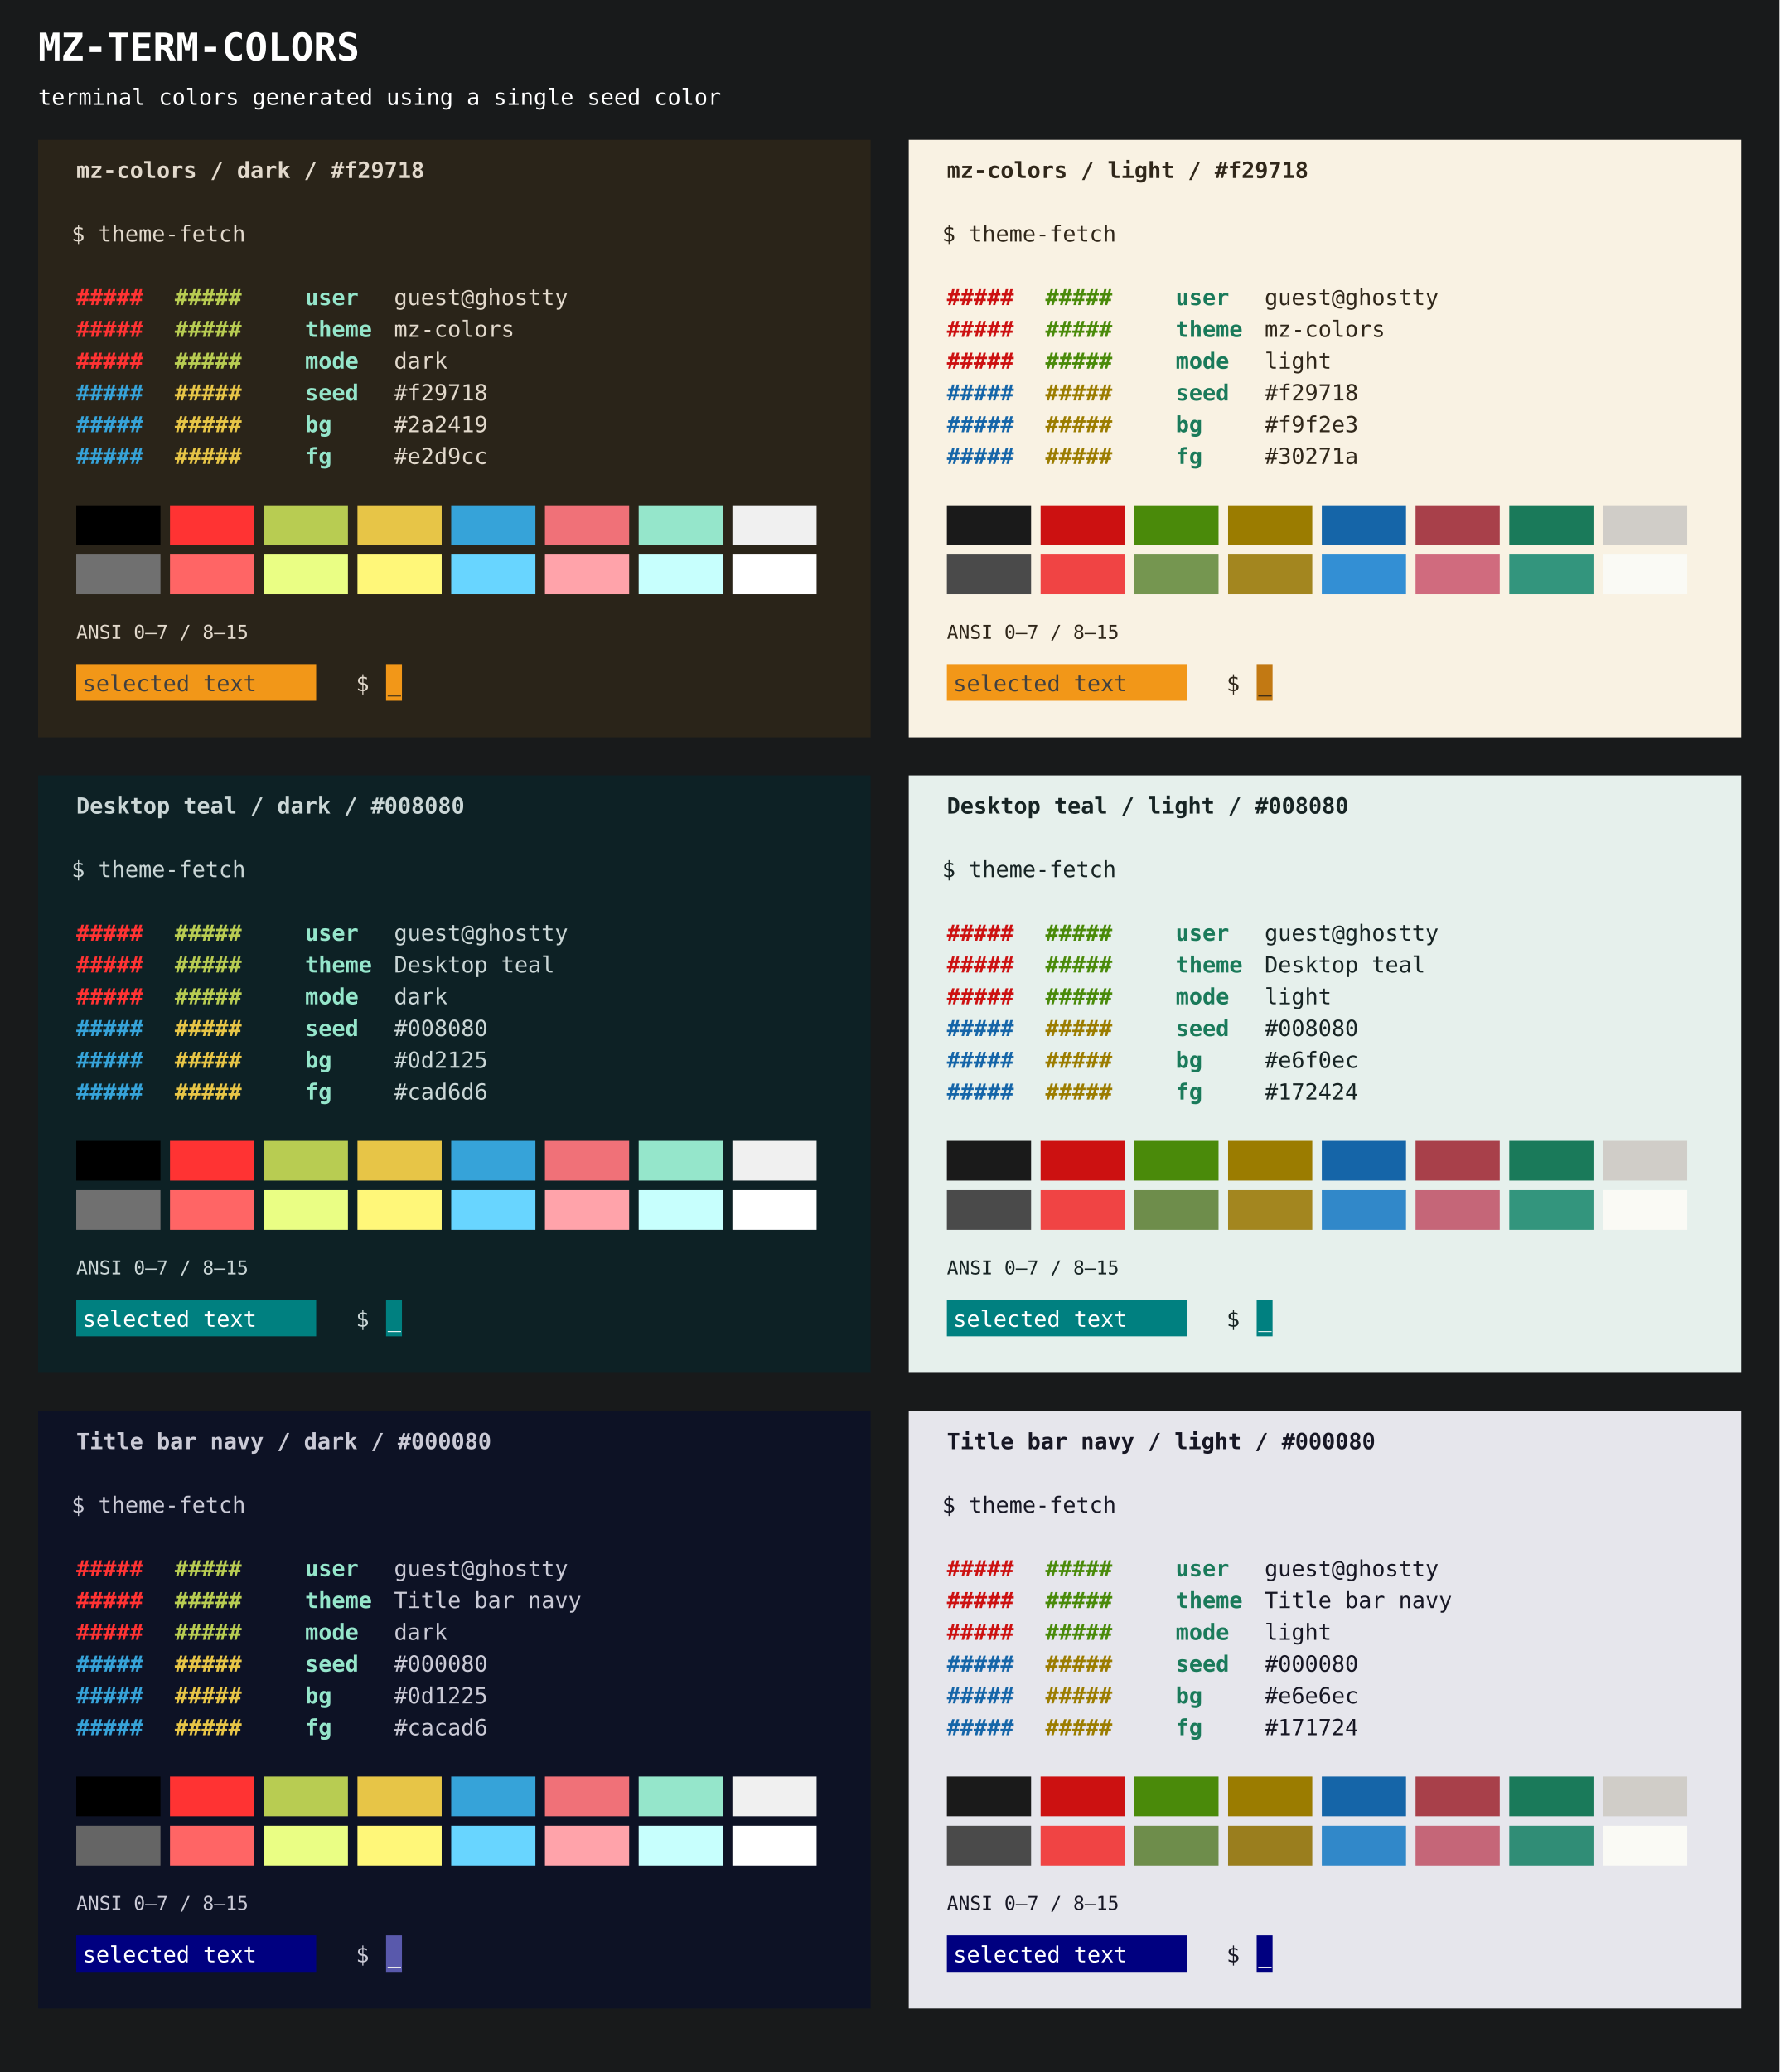
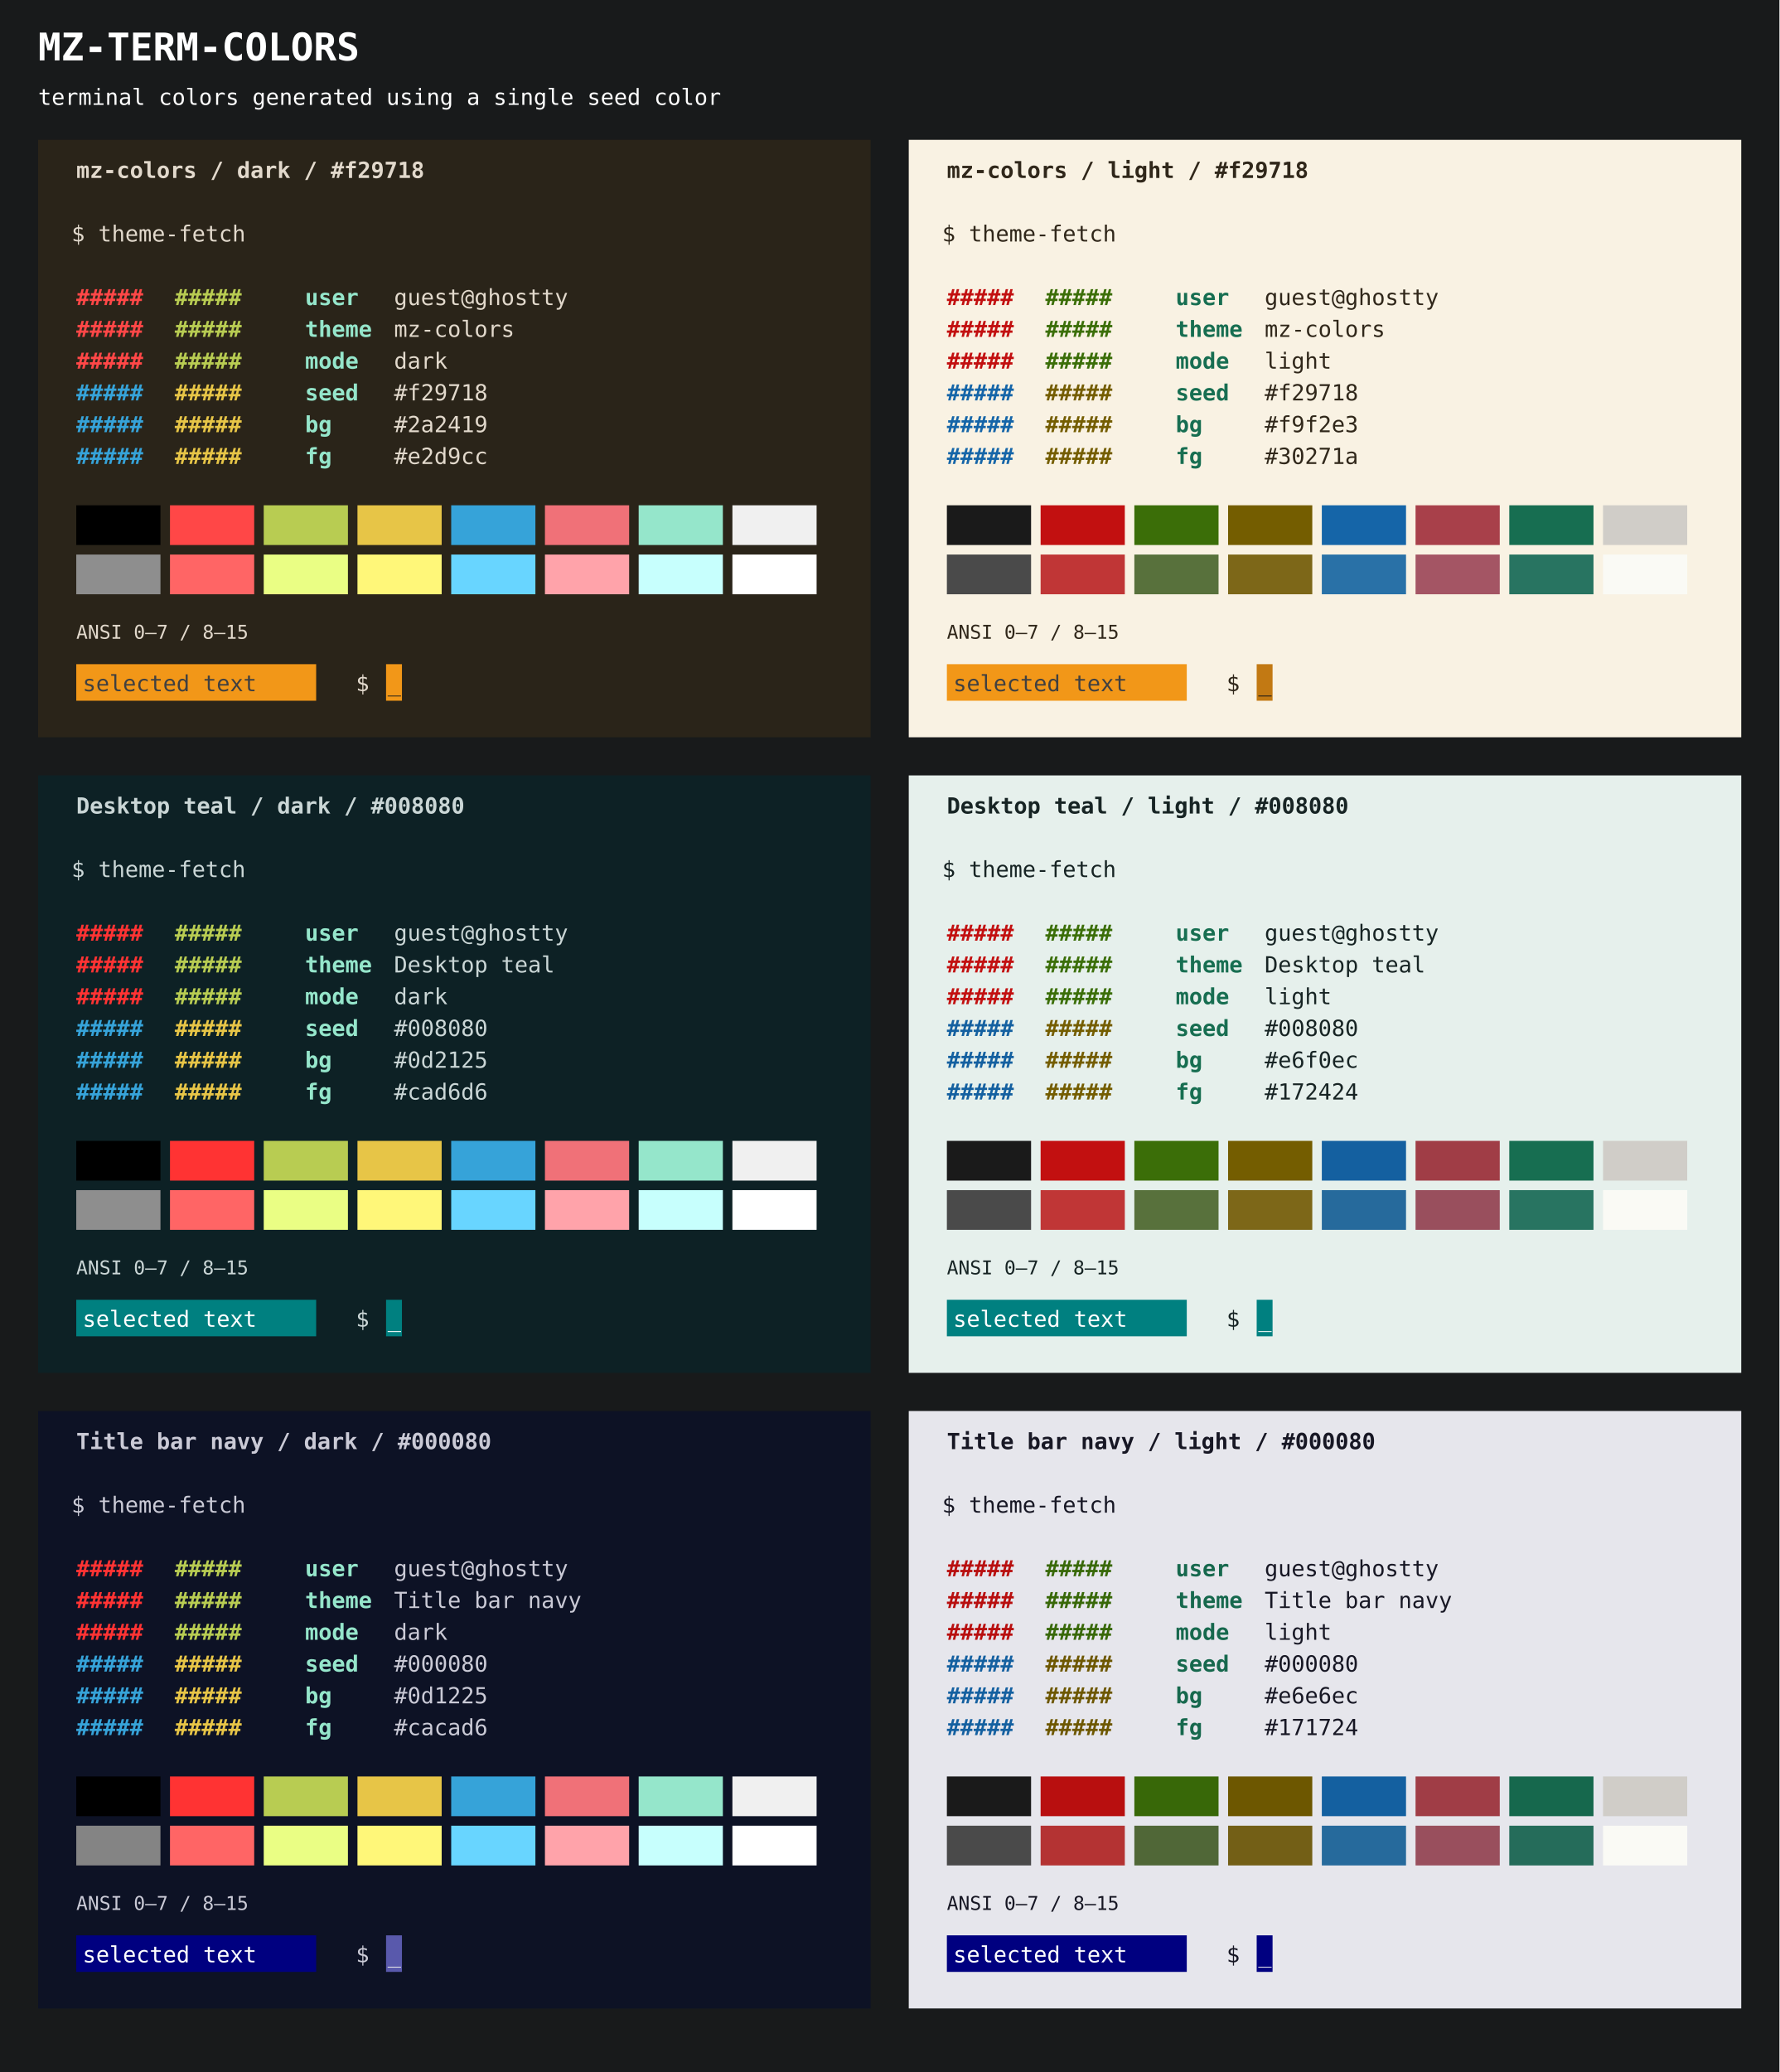
<svg xmlns="http://www.w3.org/2000/svg" width="1120" height="1304" viewBox="0 0 1120 1304" role="img" aria-labelledby="title desc">
  <rect width="100%" height="100%" fill="#181a1b" />
  <g font-family="Iosevka, DejaVu Sans Mono, Liberation Mono, monospace" font-size="14">
    <text x="24" y="38" fill="#ffffff" font-size="24" font-weight="bold" xml:space="preserve">MZ-TERM-COLORS</text>
    <text x="24" y="66" fill="#ffffff" font-size="14" xml:space="preserve">terminal colors generated using a single seed color</text>
    <rect x="24" y="88" width="524" height="376" fill="#2a2419" />
    <text x="48" y="112" fill="#e2d9cc" font-size="14" font-weight="bold" xml:space="preserve">mz-colors / dark / #f29718</text>
    <text x="45" y="152" fill="#e2d9cc" font-size="14" xml:space="preserve">$ theme-fetch</text>
-     <text x="48" y="192" fill="#ff3333" font-size="14" font-weight="bold" xml:space="preserve">#####</text>
+     <text x="48" y="192" fill="#ff4747" font-size="14" font-weight="bold" xml:space="preserve">#####</text>
    <text x="110" y="192" fill="#b8cc52" font-size="14" font-weight="bold" xml:space="preserve">#####</text>
-     <text x="48" y="212" fill="#ff3333" font-size="14" font-weight="bold" xml:space="preserve">#####</text>
+     <text x="48" y="212" fill="#ff4747" font-size="14" font-weight="bold" xml:space="preserve">#####</text>
    <text x="110" y="212" fill="#b8cc52" font-size="14" font-weight="bold" xml:space="preserve">#####</text>
-     <text x="48" y="232" fill="#ff3333" font-size="14" font-weight="bold" xml:space="preserve">#####</text>
+     <text x="48" y="232" fill="#ff4747" font-size="14" font-weight="bold" xml:space="preserve">#####</text>
    <text x="110" y="232" fill="#b8cc52" font-size="14" font-weight="bold" xml:space="preserve">#####</text>
    <text x="48" y="252" fill="#36a3d9" font-size="14" font-weight="bold" xml:space="preserve">#####</text>
    <text x="110" y="252" fill="#e7c547" font-size="14" font-weight="bold" xml:space="preserve">#####</text>
    <text x="48" y="272" fill="#36a3d9" font-size="14" font-weight="bold" xml:space="preserve">#####</text>
    <text x="110" y="272" fill="#e7c547" font-size="14" font-weight="bold" xml:space="preserve">#####</text>
    <text x="48" y="292" fill="#36a3d9" font-size="14" font-weight="bold" xml:space="preserve">#####</text>
    <text x="110" y="292" fill="#e7c547" font-size="14" font-weight="bold" xml:space="preserve">#####</text>
    <text x="192" y="192" fill="#95e6cb" font-size="14" font-weight="bold" xml:space="preserve">user </text>
    <text x="248" y="192" fill="#e2d9cc" font-size="14" xml:space="preserve">guest@ghostty</text>
    <text x="192" y="212" fill="#95e6cb" font-size="14" font-weight="bold" xml:space="preserve">theme</text>
    <text x="248" y="212" fill="#e2d9cc" font-size="14" xml:space="preserve">mz-colors</text>
    <text x="192" y="232" fill="#95e6cb" font-size="14" font-weight="bold" xml:space="preserve">mode </text>
    <text x="248" y="232" fill="#e2d9cc" font-size="14" xml:space="preserve">dark</text>
    <text x="192" y="252" fill="#95e6cb" font-size="14" font-weight="bold" xml:space="preserve">seed </text>
    <text x="248" y="252" fill="#e2d9cc" font-size="14" xml:space="preserve">#f29718</text>
    <text x="192" y="272" fill="#95e6cb" font-size="14" font-weight="bold" xml:space="preserve">bg   </text>
    <text x="248" y="272" fill="#e2d9cc" font-size="14" xml:space="preserve">#2a2419</text>
    <text x="192" y="292" fill="#95e6cb" font-size="14" font-weight="bold" xml:space="preserve">fg   </text>
    <text x="248" y="292" fill="#e2d9cc" font-size="14" xml:space="preserve">#e2d9cc</text>
    <rect x="48" y="318" width="53" height="25" fill="#000000" />
-     <rect x="107" y="318" width="53" height="25" fill="#ff3333" />
+     <rect x="107" y="318" width="53" height="25" fill="#ff4747" />
    <rect x="166" y="318" width="53" height="25" fill="#b8cc52" />
    <rect x="225" y="318" width="53" height="25" fill="#e7c547" />
    <rect x="284" y="318" width="53" height="25" fill="#36a3d9" />
    <rect x="343" y="318" width="53" height="25" fill="#f07178" />
    <rect x="402" y="318" width="53" height="25" fill="#95e6cb" />
    <rect x="461" y="318" width="53" height="25" fill="#f0f0f0" />
-     <rect x="48" y="349" width="53" height="25" fill="#707070" />
+     <rect x="48" y="349" width="53" height="25" fill="#8e8e8e" />
    <rect x="107" y="349" width="53" height="25" fill="#ff6565" />
    <rect x="166" y="349" width="53" height="25" fill="#eafe84" />
    <rect x="225" y="349" width="53" height="25" fill="#fff779" />
    <rect x="284" y="349" width="53" height="25" fill="#68d5ff" />
    <rect x="343" y="349" width="53" height="25" fill="#ffa3aa" />
    <rect x="402" y="349" width="53" height="25" fill="#c7fffd" />
    <rect x="461" y="349" width="53" height="25" fill="#ffffff" />
    <text x="48" y="402" fill="#e2d9cc" font-size="12" xml:space="preserve">ANSI 0–7 / 8–15</text>
    <rect x="48" y="418" width="151" height="23" fill="#f29718" />
    <text x="52" y="435" fill="#404040" font-size="14" xml:space="preserve">selected text</text>
    <text x="224" y="435" fill="#e2d9cc" font-size="14" xml:space="preserve">$ </text>
    <rect x="243" y="418" width="10" height="23" fill="#f29718" />
    <text x="244" y="435" fill="#2a2419" font-size="14" xml:space="preserve">_</text>
    <rect x="572" y="88" width="524" height="376" fill="#f9f2e3" />
    <text x="596" y="112" fill="#30271a" font-size="14" font-weight="bold" xml:space="preserve">mz-colors / light / #f29718</text>
    <text x="593" y="152" fill="#30271a" font-size="14" xml:space="preserve">$ theme-fetch</text>
-     <text x="596" y="192" fill="#cc1111" font-size="14" font-weight="bold" xml:space="preserve">#####</text>
-     <text x="658" y="192" fill="#4a8a0a" font-size="14" font-weight="bold" xml:space="preserve">#####</text>
-     <text x="596" y="212" fill="#cc1111" font-size="14" font-weight="bold" xml:space="preserve">#####</text>
-     <text x="658" y="212" fill="#4a8a0a" font-size="14" font-weight="bold" xml:space="preserve">#####</text>
-     <text x="596" y="232" fill="#cc1111" font-size="14" font-weight="bold" xml:space="preserve">#####</text>
-     <text x="658" y="232" fill="#4a8a0a" font-size="14" font-weight="bold" xml:space="preserve">#####</text>
+     <text x="596" y="192" fill="#c21010" font-size="14" font-weight="bold" xml:space="preserve">#####</text>
+     <text x="658" y="192" fill="#3b6e08" font-size="14" font-weight="bold" xml:space="preserve">#####</text>
+     <text x="596" y="212" fill="#c21010" font-size="14" font-weight="bold" xml:space="preserve">#####</text>
+     <text x="658" y="212" fill="#3b6e08" font-size="14" font-weight="bold" xml:space="preserve">#####</text>
+     <text x="596" y="232" fill="#c21010" font-size="14" font-weight="bold" xml:space="preserve">#####</text>
+     <text x="658" y="232" fill="#3b6e08" font-size="14" font-weight="bold" xml:space="preserve">#####</text>
    <text x="596" y="252" fill="#1565a8" font-size="14" font-weight="bold" xml:space="preserve">#####</text>
-     <text x="658" y="252" fill="#9b7c00" font-size="14" font-weight="bold" xml:space="preserve">#####</text>
+     <text x="658" y="252" fill="#745d00" font-size="14" font-weight="bold" xml:space="preserve">#####</text>
    <text x="596" y="272" fill="#1565a8" font-size="14" font-weight="bold" xml:space="preserve">#####</text>
-     <text x="658" y="272" fill="#9b7c00" font-size="14" font-weight="bold" xml:space="preserve">#####</text>
+     <text x="658" y="272" fill="#745d00" font-size="14" font-weight="bold" xml:space="preserve">#####</text>
    <text x="596" y="292" fill="#1565a8" font-size="14" font-weight="bold" xml:space="preserve">#####</text>
-     <text x="658" y="292" fill="#9b7c00" font-size="14" font-weight="bold" xml:space="preserve">#####</text>
-     <text x="740" y="192" fill="#1a7a5a" font-size="14" font-weight="bold" xml:space="preserve">user </text>
+     <text x="658" y="292" fill="#745d00" font-size="14" font-weight="bold" xml:space="preserve">#####</text>
+     <text x="740" y="192" fill="#176e51" font-size="14" font-weight="bold" xml:space="preserve">user </text>
    <text x="796" y="192" fill="#30271a" font-size="14" xml:space="preserve">guest@ghostty</text>
-     <text x="740" y="212" fill="#1a7a5a" font-size="14" font-weight="bold" xml:space="preserve">theme</text>
+     <text x="740" y="212" fill="#176e51" font-size="14" font-weight="bold" xml:space="preserve">theme</text>
    <text x="796" y="212" fill="#30271a" font-size="14" xml:space="preserve">mz-colors</text>
-     <text x="740" y="232" fill="#1a7a5a" font-size="14" font-weight="bold" xml:space="preserve">mode </text>
+     <text x="740" y="232" fill="#176e51" font-size="14" font-weight="bold" xml:space="preserve">mode </text>
    <text x="796" y="232" fill="#30271a" font-size="14" xml:space="preserve">light</text>
-     <text x="740" y="252" fill="#1a7a5a" font-size="14" font-weight="bold" xml:space="preserve">seed </text>
+     <text x="740" y="252" fill="#176e51" font-size="14" font-weight="bold" xml:space="preserve">seed </text>
    <text x="796" y="252" fill="#30271a" font-size="14" xml:space="preserve">#f29718</text>
-     <text x="740" y="272" fill="#1a7a5a" font-size="14" font-weight="bold" xml:space="preserve">bg   </text>
+     <text x="740" y="272" fill="#176e51" font-size="14" font-weight="bold" xml:space="preserve">bg   </text>
    <text x="796" y="272" fill="#30271a" font-size="14" xml:space="preserve">#f9f2e3</text>
-     <text x="740" y="292" fill="#1a7a5a" font-size="14" font-weight="bold" xml:space="preserve">fg   </text>
+     <text x="740" y="292" fill="#176e51" font-size="14" font-weight="bold" xml:space="preserve">fg   </text>
    <text x="796" y="292" fill="#30271a" font-size="14" xml:space="preserve">#30271a</text>
    <rect x="596" y="318" width="53" height="25" fill="#1a1a1a" />
-     <rect x="655" y="318" width="53" height="25" fill="#cc1111" />
-     <rect x="714" y="318" width="53" height="25" fill="#4a8a0a" />
-     <rect x="773" y="318" width="53" height="25" fill="#9b7c00" />
+     <rect x="655" y="318" width="53" height="25" fill="#c21010" />
+     <rect x="714" y="318" width="53" height="25" fill="#3b6e08" />
+     <rect x="773" y="318" width="53" height="25" fill="#745d00" />
    <rect x="832" y="318" width="53" height="25" fill="#1565a8" />
    <rect x="891" y="318" width="53" height="25" fill="#a8404a" />
-     <rect x="950" y="318" width="53" height="25" fill="#1a7a5a" />
+     <rect x="950" y="318" width="53" height="25" fill="#176e51" />
    <rect x="1009" y="318" width="53" height="25" fill="#d0cdc8" />
    <rect x="596" y="349" width="53" height="25" fill="#4a4a4a" />
-     <rect x="655" y="349" width="53" height="25" fill="#f04444" />
-     <rect x="714" y="349" width="53" height="25" fill="#759650" />
-     <rect x="773" y="349" width="53" height="25" fill="#a3861f" />
-     <rect x="832" y="349" width="53" height="25" fill="#338fd4" />
-     <rect x="891" y="349" width="53" height="25" fill="#d06b7e" />
-     <rect x="950" y="349" width="53" height="25" fill="#33957d" />
+     <rect x="655" y="349" width="53" height="25" fill="#c03636" />
+     <rect x="714" y="349" width="53" height="25" fill="#58713c" />
+     <rect x="773" y="349" width="53" height="25" fill="#7d6718" />
+     <rect x="832" y="349" width="53" height="25" fill="#2971a7" />
+     <rect x="891" y="349" width="53" height="25" fill="#a45564" />
+     <rect x="950" y="349" width="53" height="25" fill="#287461" />
    <rect x="1009" y="349" width="53" height="25" fill="#fafaf5" />
    <text x="596" y="402" fill="#30271a" font-size="12" xml:space="preserve">ANSI 0–7 / 8–15</text>
    <rect x="596" y="418" width="151" height="23" fill="#f29718" />
    <text x="600" y="435" fill="#404040" font-size="14" xml:space="preserve">selected text</text>
    <text x="772" y="435" fill="#30271a" font-size="14" xml:space="preserve">$ </text>
    <rect x="791" y="418" width="10" height="23" fill="#c27913" />
    <text x="792" y="435" fill="#191817" font-size="14" xml:space="preserve">_</text>
    <rect x="24" y="488" width="524" height="376" fill="#0d2125" />
    <text x="48" y="512" fill="#cad6d6" font-size="14" font-weight="bold" xml:space="preserve">Desktop teal / dark / #008080</text>
    <text x="45" y="552" fill="#cad6d6" font-size="14" xml:space="preserve">$ theme-fetch</text>
    <text x="48" y="592" fill="#ff3333" font-size="14" font-weight="bold" xml:space="preserve">#####</text>
    <text x="110" y="592" fill="#b8cc52" font-size="14" font-weight="bold" xml:space="preserve">#####</text>
    <text x="48" y="612" fill="#ff3333" font-size="14" font-weight="bold" xml:space="preserve">#####</text>
    <text x="110" y="612" fill="#b8cc52" font-size="14" font-weight="bold" xml:space="preserve">#####</text>
    <text x="48" y="632" fill="#ff3333" font-size="14" font-weight="bold" xml:space="preserve">#####</text>
    <text x="110" y="632" fill="#b8cc52" font-size="14" font-weight="bold" xml:space="preserve">#####</text>
    <text x="48" y="652" fill="#36a3d9" font-size="14" font-weight="bold" xml:space="preserve">#####</text>
    <text x="110" y="652" fill="#e7c547" font-size="14" font-weight="bold" xml:space="preserve">#####</text>
    <text x="48" y="672" fill="#36a3d9" font-size="14" font-weight="bold" xml:space="preserve">#####</text>
    <text x="110" y="672" fill="#e7c547" font-size="14" font-weight="bold" xml:space="preserve">#####</text>
    <text x="48" y="692" fill="#36a3d9" font-size="14" font-weight="bold" xml:space="preserve">#####</text>
    <text x="110" y="692" fill="#e7c547" font-size="14" font-weight="bold" xml:space="preserve">#####</text>
    <text x="192" y="592" fill="#95e6cb" font-size="14" font-weight="bold" xml:space="preserve">user </text>
    <text x="248" y="592" fill="#cad6d6" font-size="14" xml:space="preserve">guest@ghostty</text>
    <text x="192" y="612" fill="#95e6cb" font-size="14" font-weight="bold" xml:space="preserve">theme</text>
    <text x="248" y="612" fill="#cad6d6" font-size="14" xml:space="preserve">Desktop teal</text>
    <text x="192" y="632" fill="#95e6cb" font-size="14" font-weight="bold" xml:space="preserve">mode </text>
    <text x="248" y="632" fill="#cad6d6" font-size="14" xml:space="preserve">dark</text>
    <text x="192" y="652" fill="#95e6cb" font-size="14" font-weight="bold" xml:space="preserve">seed </text>
    <text x="248" y="652" fill="#cad6d6" font-size="14" xml:space="preserve">#008080</text>
    <text x="192" y="672" fill="#95e6cb" font-size="14" font-weight="bold" xml:space="preserve">bg   </text>
    <text x="248" y="672" fill="#cad6d6" font-size="14" xml:space="preserve">#0d2125</text>
    <text x="192" y="692" fill="#95e6cb" font-size="14" font-weight="bold" xml:space="preserve">fg   </text>
    <text x="248" y="692" fill="#cad6d6" font-size="14" xml:space="preserve">#cad6d6</text>
    <rect x="48" y="718" width="53" height="25" fill="#000000" />
    <rect x="107" y="718" width="53" height="25" fill="#ff3333" />
    <rect x="166" y="718" width="53" height="25" fill="#b8cc52" />
    <rect x="225" y="718" width="53" height="25" fill="#e7c547" />
    <rect x="284" y="718" width="53" height="25" fill="#36a3d9" />
    <rect x="343" y="718" width="53" height="25" fill="#f07178" />
    <rect x="402" y="718" width="53" height="25" fill="#95e6cb" />
    <rect x="461" y="718" width="53" height="25" fill="#f0f0f0" />
-     <rect x="48" y="749" width="53" height="25" fill="#707070" />
+     <rect x="48" y="749" width="53" height="25" fill="#8e8e8e" />
    <rect x="107" y="749" width="53" height="25" fill="#ff6565" />
    <rect x="166" y="749" width="53" height="25" fill="#eafe84" />
    <rect x="225" y="749" width="53" height="25" fill="#fff779" />
    <rect x="284" y="749" width="53" height="25" fill="#68d5ff" />
    <rect x="343" y="749" width="53" height="25" fill="#ffa3aa" />
    <rect x="402" y="749" width="53" height="25" fill="#c7fffd" />
    <rect x="461" y="749" width="53" height="25" fill="#ffffff" />
    <text x="48" y="802" fill="#cad6d6" font-size="12" xml:space="preserve">ANSI 0–7 / 8–15</text>
    <rect x="48" y="818" width="151" height="23" fill="#008080" />
    <text x="52" y="835" fill="#ffffff" font-size="14" xml:space="preserve">selected text</text>
    <text x="224" y="835" fill="#cad6d6" font-size="14" xml:space="preserve">$ </text>
    <rect x="243" y="818" width="10" height="23" fill="#008080" />
    <text x="244" y="835" fill="#ffffff" font-size="14" xml:space="preserve">_</text>
    <rect x="572" y="488" width="524" height="376" fill="#e6f0ec" />
    <text x="596" y="512" fill="#172424" font-size="14" font-weight="bold" xml:space="preserve">Desktop teal / light / #008080</text>
    <text x="593" y="552" fill="#172424" font-size="14" xml:space="preserve">$ theme-fetch</text>
-     <text x="596" y="592" fill="#cc1111" font-size="14" font-weight="bold" xml:space="preserve">#####</text>
-     <text x="658" y="592" fill="#4a8a0a" font-size="14" font-weight="bold" xml:space="preserve">#####</text>
-     <text x="596" y="612" fill="#cc1111" font-size="14" font-weight="bold" xml:space="preserve">#####</text>
-     <text x="658" y="612" fill="#4a8a0a" font-size="14" font-weight="bold" xml:space="preserve">#####</text>
-     <text x="596" y="632" fill="#cc1111" font-size="14" font-weight="bold" xml:space="preserve">#####</text>
-     <text x="658" y="632" fill="#4a8a0a" font-size="14" font-weight="bold" xml:space="preserve">#####</text>
-     <text x="596" y="652" fill="#1565a8" font-size="14" font-weight="bold" xml:space="preserve">#####</text>
-     <text x="658" y="652" fill="#9b7c00" font-size="14" font-weight="bold" xml:space="preserve">#####</text>
-     <text x="596" y="672" fill="#1565a8" font-size="14" font-weight="bold" xml:space="preserve">#####</text>
-     <text x="658" y="672" fill="#9b7c00" font-size="14" font-weight="bold" xml:space="preserve">#####</text>
-     <text x="596" y="692" fill="#1565a8" font-size="14" font-weight="bold" xml:space="preserve">#####</text>
-     <text x="658" y="692" fill="#9b7c00" font-size="14" font-weight="bold" xml:space="preserve">#####</text>
-     <text x="740" y="592" fill="#1a7a5a" font-size="14" font-weight="bold" xml:space="preserve">user </text>
+     <text x="596" y="592" fill="#c21010" font-size="14" font-weight="bold" xml:space="preserve">#####</text>
+     <text x="658" y="592" fill="#3b6e08" font-size="14" font-weight="bold" xml:space="preserve">#####</text>
+     <text x="596" y="612" fill="#c21010" font-size="14" font-weight="bold" xml:space="preserve">#####</text>
+     <text x="658" y="612" fill="#3b6e08" font-size="14" font-weight="bold" xml:space="preserve">#####</text>
+     <text x="596" y="632" fill="#c21010" font-size="14" font-weight="bold" xml:space="preserve">#####</text>
+     <text x="658" y="632" fill="#3b6e08" font-size="14" font-weight="bold" xml:space="preserve">#####</text>
+     <text x="596" y="652" fill="#1460a0" font-size="14" font-weight="bold" xml:space="preserve">#####</text>
+     <text x="658" y="652" fill="#745d00" font-size="14" font-weight="bold" xml:space="preserve">#####</text>
+     <text x="596" y="672" fill="#1460a0" font-size="14" font-weight="bold" xml:space="preserve">#####</text>
+     <text x="658" y="672" fill="#745d00" font-size="14" font-weight="bold" xml:space="preserve">#####</text>
+     <text x="596" y="692" fill="#1460a0" font-size="14" font-weight="bold" xml:space="preserve">#####</text>
+     <text x="658" y="692" fill="#745d00" font-size="14" font-weight="bold" xml:space="preserve">#####</text>
+     <text x="740" y="592" fill="#176e51" font-size="14" font-weight="bold" xml:space="preserve">user </text>
    <text x="796" y="592" fill="#172424" font-size="14" xml:space="preserve">guest@ghostty</text>
-     <text x="740" y="612" fill="#1a7a5a" font-size="14" font-weight="bold" xml:space="preserve">theme</text>
+     <text x="740" y="612" fill="#176e51" font-size="14" font-weight="bold" xml:space="preserve">theme</text>
    <text x="796" y="612" fill="#172424" font-size="14" xml:space="preserve">Desktop teal</text>
-     <text x="740" y="632" fill="#1a7a5a" font-size="14" font-weight="bold" xml:space="preserve">mode </text>
+     <text x="740" y="632" fill="#176e51" font-size="14" font-weight="bold" xml:space="preserve">mode </text>
    <text x="796" y="632" fill="#172424" font-size="14" xml:space="preserve">light</text>
-     <text x="740" y="652" fill="#1a7a5a" font-size="14" font-weight="bold" xml:space="preserve">seed </text>
+     <text x="740" y="652" fill="#176e51" font-size="14" font-weight="bold" xml:space="preserve">seed </text>
    <text x="796" y="652" fill="#172424" font-size="14" xml:space="preserve">#008080</text>
-     <text x="740" y="672" fill="#1a7a5a" font-size="14" font-weight="bold" xml:space="preserve">bg   </text>
+     <text x="740" y="672" fill="#176e51" font-size="14" font-weight="bold" xml:space="preserve">bg   </text>
    <text x="796" y="672" fill="#172424" font-size="14" xml:space="preserve">#e6f0ec</text>
-     <text x="740" y="692" fill="#1a7a5a" font-size="14" font-weight="bold" xml:space="preserve">fg   </text>
+     <text x="740" y="692" fill="#176e51" font-size="14" font-weight="bold" xml:space="preserve">fg   </text>
    <text x="796" y="692" fill="#172424" font-size="14" xml:space="preserve">#172424</text>
    <rect x="596" y="718" width="53" height="25" fill="#1a1a1a" />
-     <rect x="655" y="718" width="53" height="25" fill="#cc1111" />
-     <rect x="714" y="718" width="53" height="25" fill="#4a8a0a" />
-     <rect x="773" y="718" width="53" height="25" fill="#9b7c00" />
-     <rect x="832" y="718" width="53" height="25" fill="#1565a8" />
-     <rect x="891" y="718" width="53" height="25" fill="#a8404a" />
-     <rect x="950" y="718" width="53" height="25" fill="#1a7a5a" />
+     <rect x="655" y="718" width="53" height="25" fill="#c21010" />
+     <rect x="714" y="718" width="53" height="25" fill="#3b6e08" />
+     <rect x="773" y="718" width="53" height="25" fill="#745d00" />
+     <rect x="832" y="718" width="53" height="25" fill="#1460a0" />
+     <rect x="891" y="718" width="53" height="25" fill="#a03d46" />
+     <rect x="950" y="718" width="53" height="25" fill="#176e51" />
    <rect x="1009" y="718" width="53" height="25" fill="#d0cdc8" />
    <rect x="596" y="749" width="53" height="25" fill="#4a4a4a" />
-     <rect x="655" y="749" width="53" height="25" fill="#f04444" />
-     <rect x="714" y="749" width="53" height="25" fill="#6e8d4b" />
-     <rect x="773" y="749" width="53" height="25" fill="#a3861f" />
-     <rect x="832" y="749" width="53" height="25" fill="#3188c9" />
-     <rect x="891" y="749" width="53" height="25" fill="#c56678" />
-     <rect x="950" y="749" width="53" height="25" fill="#33957d" />
+     <rect x="655" y="749" width="53" height="25" fill="#c03636" />
+     <rect x="714" y="749" width="53" height="25" fill="#58713c" />
+     <rect x="773" y="749" width="53" height="25" fill="#7d6718" />
+     <rect x="832" y="749" width="53" height="25" fill="#266a9c" />
+     <rect x="891" y="749" width="53" height="25" fill="#994f5d" />
+     <rect x="950" y="749" width="53" height="25" fill="#287461" />
    <rect x="1009" y="749" width="53" height="25" fill="#fafaf5" />
    <text x="596" y="802" fill="#172424" font-size="12" xml:space="preserve">ANSI 0–7 / 8–15</text>
    <rect x="596" y="818" width="151" height="23" fill="#008080" />
    <text x="600" y="835" fill="#ffffff" font-size="14" xml:space="preserve">selected text</text>
    <text x="772" y="835" fill="#172424" font-size="14" xml:space="preserve">$ </text>
    <rect x="791" y="818" width="10" height="23" fill="#008080" />
    <text x="792" y="835" fill="#f6faf8" font-size="14" xml:space="preserve">_</text>
    <rect x="24" y="888" width="524" height="376" fill="#0d1225" />
    <text x="48" y="912" fill="#cacad6" font-size="14" font-weight="bold" xml:space="preserve">Title bar navy / dark / #000080</text>
    <text x="45" y="952" fill="#cacad6" font-size="14" xml:space="preserve">$ theme-fetch</text>
    <text x="48" y="992" fill="#ff3333" font-size="14" font-weight="bold" xml:space="preserve">#####</text>
    <text x="110" y="992" fill="#b8cc52" font-size="14" font-weight="bold" xml:space="preserve">#####</text>
    <text x="48" y="1012" fill="#ff3333" font-size="14" font-weight="bold" xml:space="preserve">#####</text>
    <text x="110" y="1012" fill="#b8cc52" font-size="14" font-weight="bold" xml:space="preserve">#####</text>
    <text x="48" y="1032" fill="#ff3333" font-size="14" font-weight="bold" xml:space="preserve">#####</text>
    <text x="110" y="1032" fill="#b8cc52" font-size="14" font-weight="bold" xml:space="preserve">#####</text>
    <text x="48" y="1052" fill="#36a3d9" font-size="14" font-weight="bold" xml:space="preserve">#####</text>
    <text x="110" y="1052" fill="#e7c547" font-size="14" font-weight="bold" xml:space="preserve">#####</text>
    <text x="48" y="1072" fill="#36a3d9" font-size="14" font-weight="bold" xml:space="preserve">#####</text>
    <text x="110" y="1072" fill="#e7c547" font-size="14" font-weight="bold" xml:space="preserve">#####</text>
    <text x="48" y="1092" fill="#36a3d9" font-size="14" font-weight="bold" xml:space="preserve">#####</text>
    <text x="110" y="1092" fill="#e7c547" font-size="14" font-weight="bold" xml:space="preserve">#####</text>
    <text x="192" y="992" fill="#95e6cb" font-size="14" font-weight="bold" xml:space="preserve">user </text>
    <text x="248" y="992" fill="#cacad6" font-size="14" xml:space="preserve">guest@ghostty</text>
    <text x="192" y="1012" fill="#95e6cb" font-size="14" font-weight="bold" xml:space="preserve">theme</text>
    <text x="248" y="1012" fill="#cacad6" font-size="14" xml:space="preserve">Title bar navy</text>
    <text x="192" y="1032" fill="#95e6cb" font-size="14" font-weight="bold" xml:space="preserve">mode </text>
    <text x="248" y="1032" fill="#cacad6" font-size="14" xml:space="preserve">dark</text>
    <text x="192" y="1052" fill="#95e6cb" font-size="14" font-weight="bold" xml:space="preserve">seed </text>
    <text x="248" y="1052" fill="#cacad6" font-size="14" xml:space="preserve">#000080</text>
    <text x="192" y="1072" fill="#95e6cb" font-size="14" font-weight="bold" xml:space="preserve">bg   </text>
    <text x="248" y="1072" fill="#cacad6" font-size="14" xml:space="preserve">#0d1225</text>
    <text x="192" y="1092" fill="#95e6cb" font-size="14" font-weight="bold" xml:space="preserve">fg   </text>
    <text x="248" y="1092" fill="#cacad6" font-size="14" xml:space="preserve">#cacad6</text>
    <rect x="48" y="1118" width="53" height="25" fill="#000000" />
    <rect x="107" y="1118" width="53" height="25" fill="#ff3333" />
    <rect x="166" y="1118" width="53" height="25" fill="#b8cc52" />
    <rect x="225" y="1118" width="53" height="25" fill="#e7c547" />
    <rect x="284" y="1118" width="53" height="25" fill="#36a3d9" />
    <rect x="343" y="1118" width="53" height="25" fill="#f07178" />
    <rect x="402" y="1118" width="53" height="25" fill="#95e6cb" />
    <rect x="461" y="1118" width="53" height="25" fill="#f0f0f0" />
-     <rect x="48" y="1149" width="53" height="25" fill="#656565" />
+     <rect x="48" y="1149" width="53" height="25" fill="#848484" />
    <rect x="107" y="1149" width="53" height="25" fill="#ff6565" />
    <rect x="166" y="1149" width="53" height="25" fill="#eafe84" />
    <rect x="225" y="1149" width="53" height="25" fill="#fff779" />
    <rect x="284" y="1149" width="53" height="25" fill="#68d5ff" />
    <rect x="343" y="1149" width="53" height="25" fill="#ffa3aa" />
    <rect x="402" y="1149" width="53" height="25" fill="#c7fffd" />
    <rect x="461" y="1149" width="53" height="25" fill="#ffffff" />
    <text x="48" y="1202" fill="#cacad6" font-size="12" xml:space="preserve">ANSI 0–7 / 8–15</text>
    <rect x="48" y="1218" width="151" height="23" fill="#000080" />
    <text x="52" y="1235" fill="#ffffff" font-size="14" xml:space="preserve">selected text</text>
    <text x="224" y="1235" fill="#cacad6" font-size="14" xml:space="preserve">$ </text>
    <rect x="243" y="1218" width="10" height="23" fill="#5959ac" />
    <text x="244" y="1235" fill="#e7e7e9" font-size="14" xml:space="preserve">_</text>
    <rect x="572" y="888" width="524" height="376" fill="#e6e6ec" />
    <text x="596" y="912" fill="#171724" font-size="14" font-weight="bold" xml:space="preserve">Title bar navy / light / #000080</text>
    <text x="593" y="952" fill="#171724" font-size="14" xml:space="preserve">$ theme-fetch</text>
-     <text x="596" y="992" fill="#cc1111" font-size="14" font-weight="bold" xml:space="preserve">#####</text>
-     <text x="658" y="992" fill="#4a8a0a" font-size="14" font-weight="bold" xml:space="preserve">#####</text>
-     <text x="596" y="1012" fill="#cc1111" font-size="14" font-weight="bold" xml:space="preserve">#####</text>
-     <text x="658" y="1012" fill="#4a8a0a" font-size="14" font-weight="bold" xml:space="preserve">#####</text>
-     <text x="596" y="1032" fill="#cc1111" font-size="14" font-weight="bold" xml:space="preserve">#####</text>
-     <text x="658" y="1032" fill="#4a8a0a" font-size="14" font-weight="bold" xml:space="preserve">#####</text>
-     <text x="596" y="1052" fill="#1565a8" font-size="14" font-weight="bold" xml:space="preserve">#####</text>
-     <text x="658" y="1052" fill="#9b7c00" font-size="14" font-weight="bold" xml:space="preserve">#####</text>
-     <text x="596" y="1072" fill="#1565a8" font-size="14" font-weight="bold" xml:space="preserve">#####</text>
-     <text x="658" y="1072" fill="#9b7c00" font-size="14" font-weight="bold" xml:space="preserve">#####</text>
-     <text x="596" y="1092" fill="#1565a8" font-size="14" font-weight="bold" xml:space="preserve">#####</text>
-     <text x="658" y="1092" fill="#9b7c00" font-size="14" font-weight="bold" xml:space="preserve">#####</text>
-     <text x="740" y="992" fill="#1a7a5a" font-size="14" font-weight="bold" xml:space="preserve">user </text>
+     <text x="596" y="992" fill="#b80f0f" font-size="14" font-weight="bold" xml:space="preserve">#####</text>
+     <text x="658" y="992" fill="#386808" font-size="14" font-weight="bold" xml:space="preserve">#####</text>
+     <text x="596" y="1012" fill="#b80f0f" font-size="14" font-weight="bold" xml:space="preserve">#####</text>
+     <text x="658" y="1012" fill="#386808" font-size="14" font-weight="bold" xml:space="preserve">#####</text>
+     <text x="596" y="1032" fill="#b80f0f" font-size="14" font-weight="bold" xml:space="preserve">#####</text>
+     <text x="658" y="1032" fill="#386808" font-size="14" font-weight="bold" xml:space="preserve">#####</text>
+     <text x="596" y="1052" fill="#1460a0" font-size="14" font-weight="bold" xml:space="preserve">#####</text>
+     <text x="658" y="1052" fill="#6d5700" font-size="14" font-weight="bold" xml:space="preserve">#####</text>
+     <text x="596" y="1072" fill="#1460a0" font-size="14" font-weight="bold" xml:space="preserve">#####</text>
+     <text x="658" y="1072" fill="#6d5700" font-size="14" font-weight="bold" xml:space="preserve">#####</text>
+     <text x="596" y="1092" fill="#1460a0" font-size="14" font-weight="bold" xml:space="preserve">#####</text>
+     <text x="658" y="1092" fill="#6d5700" font-size="14" font-weight="bold" xml:space="preserve">#####</text>
+     <text x="740" y="992" fill="#16684d" font-size="14" font-weight="bold" xml:space="preserve">user </text>
    <text x="796" y="992" fill="#171724" font-size="14" xml:space="preserve">guest@ghostty</text>
-     <text x="740" y="1012" fill="#1a7a5a" font-size="14" font-weight="bold" xml:space="preserve">theme</text>
+     <text x="740" y="1012" fill="#16684d" font-size="14" font-weight="bold" xml:space="preserve">theme</text>
    <text x="796" y="1012" fill="#171724" font-size="14" xml:space="preserve">Title bar navy</text>
-     <text x="740" y="1032" fill="#1a7a5a" font-size="14" font-weight="bold" xml:space="preserve">mode </text>
+     <text x="740" y="1032" fill="#16684d" font-size="14" font-weight="bold" xml:space="preserve">mode </text>
    <text x="796" y="1032" fill="#171724" font-size="14" xml:space="preserve">light</text>
-     <text x="740" y="1052" fill="#1a7a5a" font-size="14" font-weight="bold" xml:space="preserve">seed </text>
+     <text x="740" y="1052" fill="#16684d" font-size="14" font-weight="bold" xml:space="preserve">seed </text>
    <text x="796" y="1052" fill="#171724" font-size="14" xml:space="preserve">#000080</text>
-     <text x="740" y="1072" fill="#1a7a5a" font-size="14" font-weight="bold" xml:space="preserve">bg   </text>
+     <text x="740" y="1072" fill="#16684d" font-size="14" font-weight="bold" xml:space="preserve">bg   </text>
    <text x="796" y="1072" fill="#171724" font-size="14" xml:space="preserve">#e6e6ec</text>
-     <text x="740" y="1092" fill="#1a7a5a" font-size="14" font-weight="bold" xml:space="preserve">fg   </text>
+     <text x="740" y="1092" fill="#16684d" font-size="14" font-weight="bold" xml:space="preserve">fg   </text>
    <text x="796" y="1092" fill="#171724" font-size="14" xml:space="preserve">#171724</text>
    <rect x="596" y="1118" width="53" height="25" fill="#1a1a1a" />
-     <rect x="655" y="1118" width="53" height="25" fill="#cc1111" />
-     <rect x="714" y="1118" width="53" height="25" fill="#4a8a0a" />
-     <rect x="773" y="1118" width="53" height="25" fill="#9b7c00" />
-     <rect x="832" y="1118" width="53" height="25" fill="#1565a8" />
-     <rect x="891" y="1118" width="53" height="25" fill="#a8404a" />
-     <rect x="950" y="1118" width="53" height="25" fill="#1a7a5a" />
+     <rect x="655" y="1118" width="53" height="25" fill="#b80f0f" />
+     <rect x="714" y="1118" width="53" height="25" fill="#386808" />
+     <rect x="773" y="1118" width="53" height="25" fill="#6d5700" />
+     <rect x="832" y="1118" width="53" height="25" fill="#1460a0" />
+     <rect x="891" y="1118" width="53" height="25" fill="#a03d46" />
+     <rect x="950" y="1118" width="53" height="25" fill="#16684d" />
    <rect x="1009" y="1118" width="53" height="25" fill="#d0cdc8" />
    <rect x="596" y="1149" width="53" height="25" fill="#4a4a4a" />
-     <rect x="655" y="1149" width="53" height="25" fill="#f04444" />
-     <rect x="714" y="1149" width="53" height="25" fill="#6e8d4b" />
-     <rect x="773" y="1149" width="53" height="25" fill="#9a7e1e" />
-     <rect x="832" y="1149" width="53" height="25" fill="#3188c9" />
-     <rect x="891" y="1149" width="53" height="25" fill="#c56678" />
-     <rect x="950" y="1149" width="53" height="25" fill="#308d76" />
+     <rect x="655" y="1149" width="53" height="25" fill="#b43333" />
+     <rect x="714" y="1149" width="53" height="25" fill="#506737" />
+     <rect x="773" y="1149" width="53" height="25" fill="#735f16" />
+     <rect x="832" y="1149" width="53" height="25" fill="#266a9c" />
+     <rect x="891" y="1149" width="53" height="25" fill="#994f5d" />
+     <rect x="950" y="1149" width="53" height="25" fill="#256c5a" />
    <rect x="1009" y="1149" width="53" height="25" fill="#fafaf5" />
    <text x="596" y="1202" fill="#171724" font-size="12" xml:space="preserve">ANSI 0–7 / 8–15</text>
    <rect x="596" y="1218" width="151" height="23" fill="#000080" />
    <text x="600" y="1235" fill="#ffffff" font-size="14" xml:space="preserve">selected text</text>
    <text x="772" y="1235" fill="#171724" font-size="14" xml:space="preserve">$ </text>
    <rect x="791" y="1218" width="10" height="23" fill="#000080" />
    <text x="792" y="1235" fill="#e6e6ec" font-size="14" xml:space="preserve">_</text>
  </g>
</svg>
